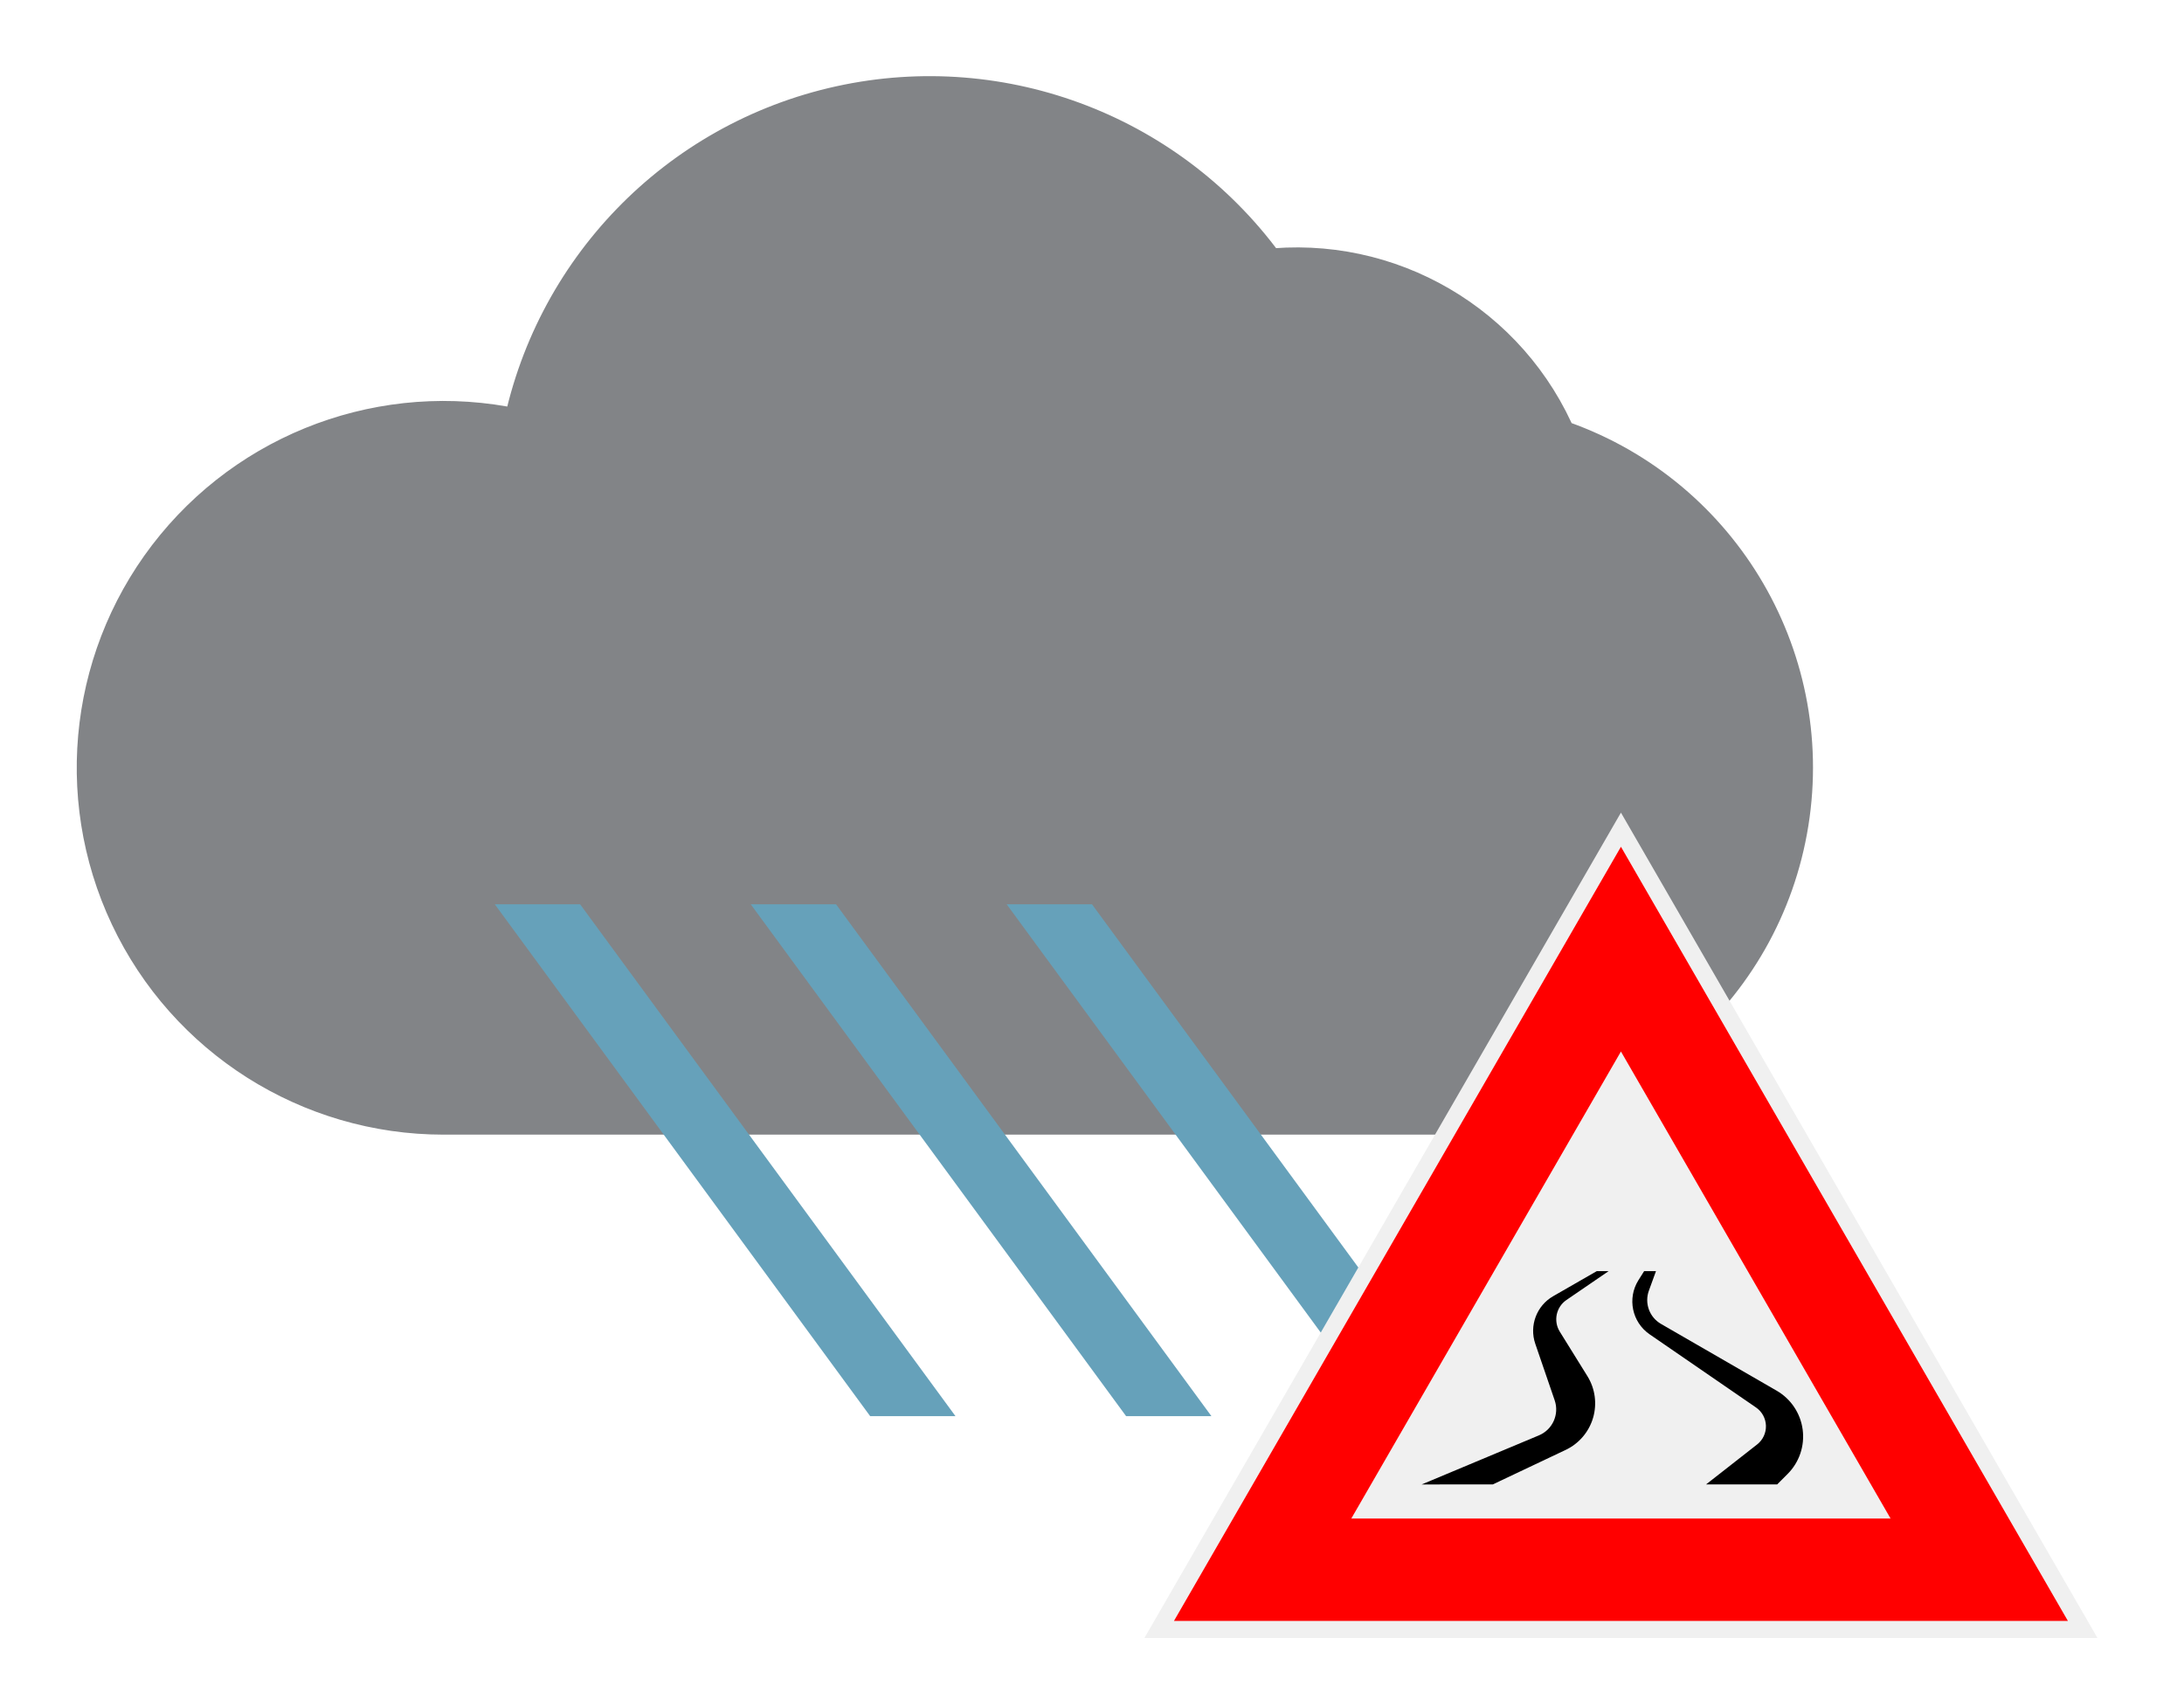
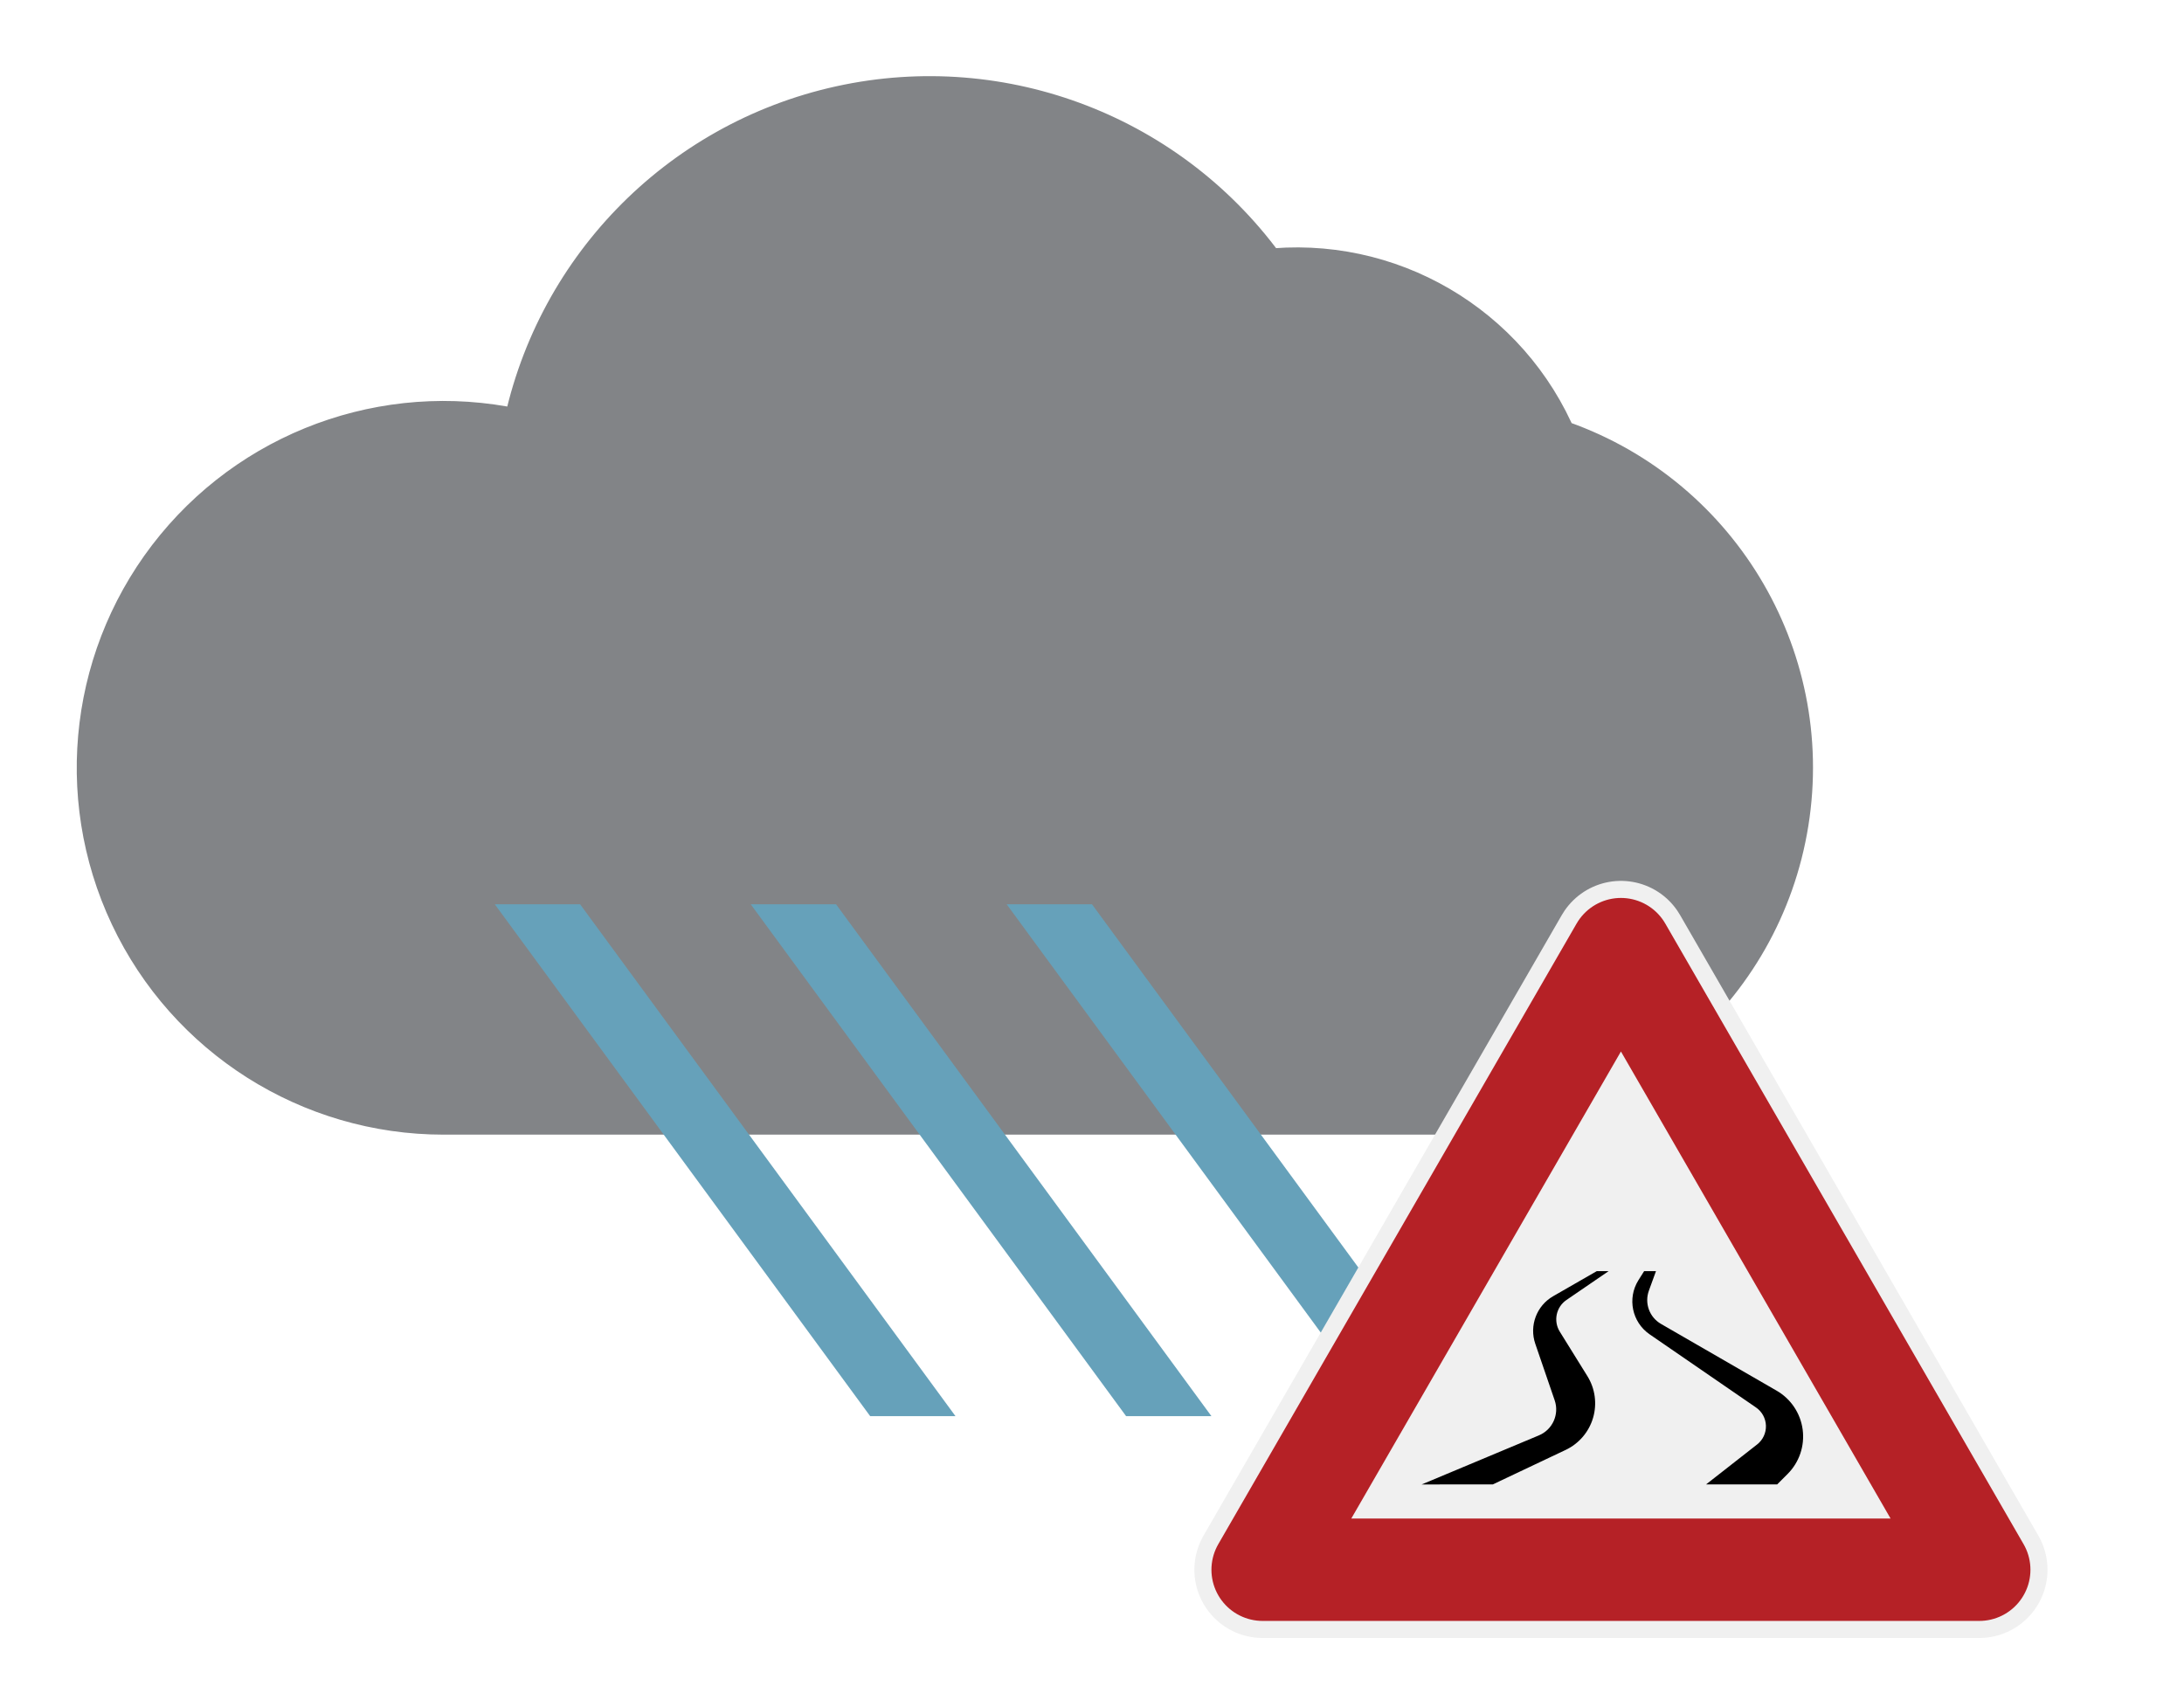
<svg xmlns="http://www.w3.org/2000/svg" version="1.1" width="128" height="100" viewBox="-64 -50 128 100">
  <g stroke-width="3">
    <path stroke="#828487" fill="#828487" d="M -38,15 a 20,20 0 1 1 4.88,-39.395 a 24,24 0 0 1 43.201,-9.491 a 16.25,16.25 0 0 1 16.919,9.886 a 20,20 0 0 1 -6.245,39z" />
    <path stroke="none" fill="#66a1ba" d="M -35,3 h 5 l 22.0,30 h -5 l -22.0,-30 z m 15,0 h 5 l 22.0,30 h -5 l -22.0,-30 z m 15,0 h 5 l 22.0,30 h -5 l -22.0,-30 z " />
-     <path stroke="#F0F0F0" stroke-width="8" fill="#F0F0F0" d="M10,42 l21.0,-36.373 l21.0,36.373 z" />
-     <path stroke="#FF0000" stroke-width="6" stroke-linecap="round" fill="none" d="M10,42 l21.0,-36.373 l21.0,36.373 z" />
+     <path stroke="#F0F0F0" stroke-width="8" stroke-linejoin="round" fill="#F0F0F0" d="M10,42 l21.0,-36.373 l21.0,36.373 z" />
+     <path stroke="#b52126" stroke-width="6" stroke-linejoin="round" fill="none" d="M10,42 l21.0,-36.373 l21.0,36.373 z" />
    <g transform="scale(0.5)">
      <path stroke="none" fill="#000000" d="M46.978,74 l8.545,-4.047 a6.041,6.041 0 0 0 2.546,-8.646 l-3.237,-5.213 a2.746,2.746 0 0 1 0.783,-3.715 l4.939,-3.378 h-1.389 l-5.108,2.936 a4.683,4.683 0 0 0 -2.096,5.58 l2.272,6.622 a3.296,3.296 0 0 1 -1.845,4.11 l-13.743,5.753 z m33.333,0 l1.228,-1.228 a6.204,6.204 0 0 0 -1.285,-9.759 l-13.56,-7.829 a3.226,3.226 0 0 1 -1.419,-3.897 l0.832,-2.287 h-1.389 l-0.681,1.083 a4.683,4.683 0 0 0 1.302,6.306 l12.493,8.591 a2.689,2.689 0 0 1 0.134,4.333 l-5.989,4.687 z" />
    </g>
  </g>
</svg>
